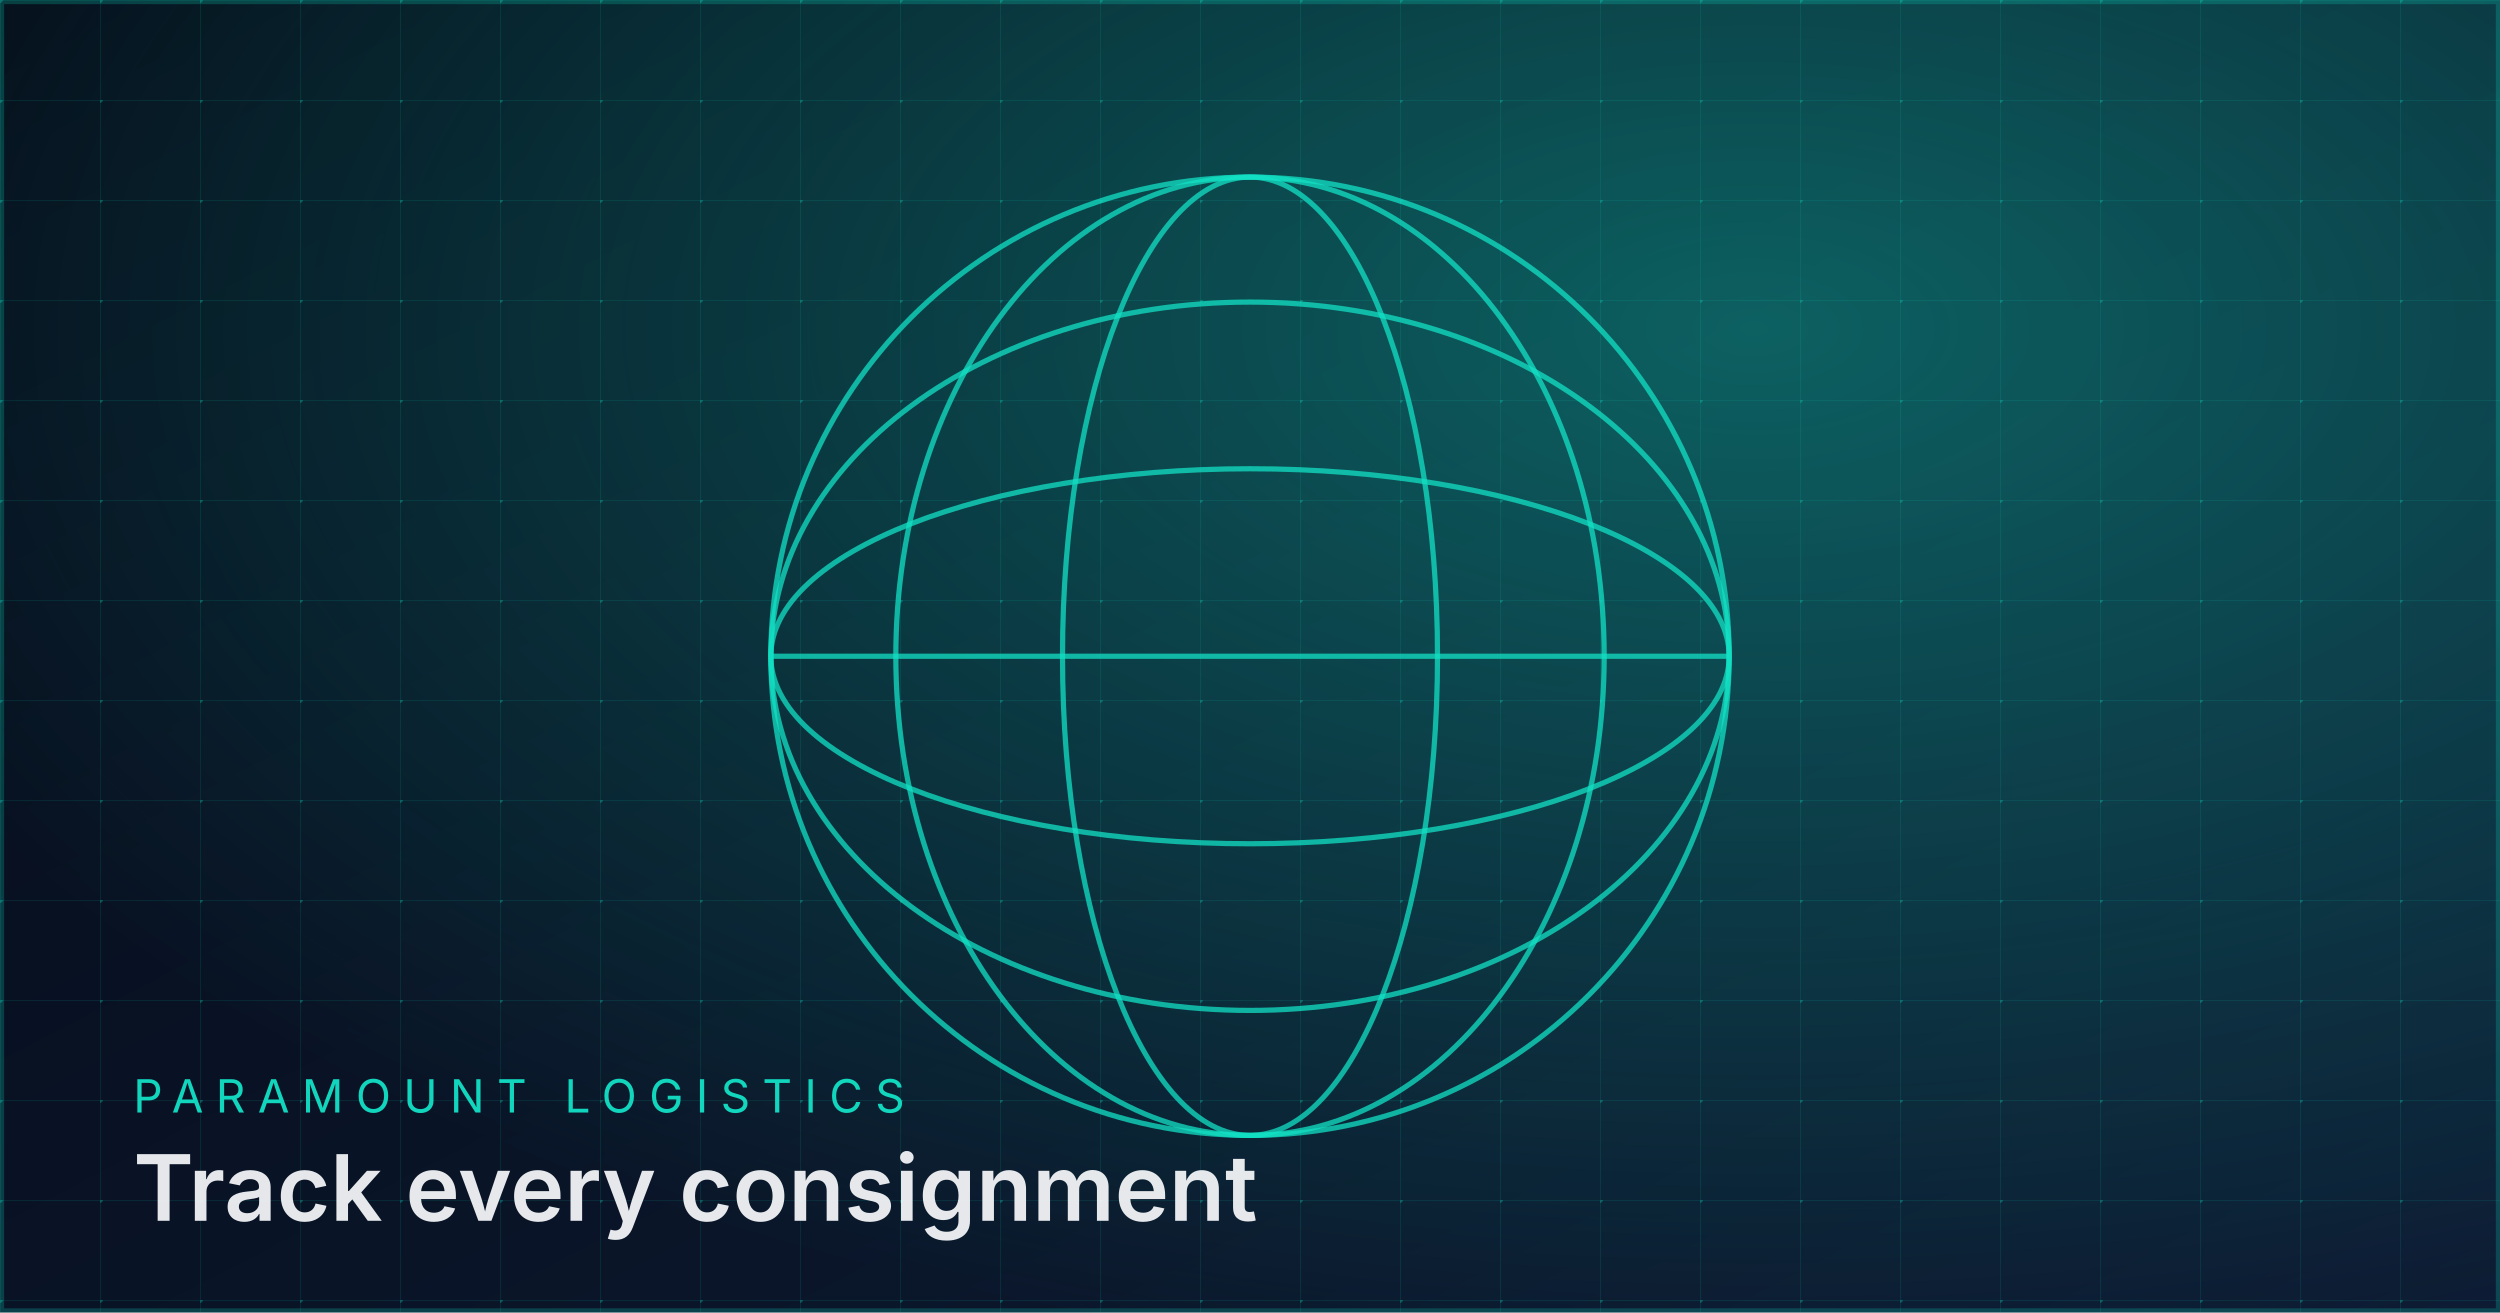
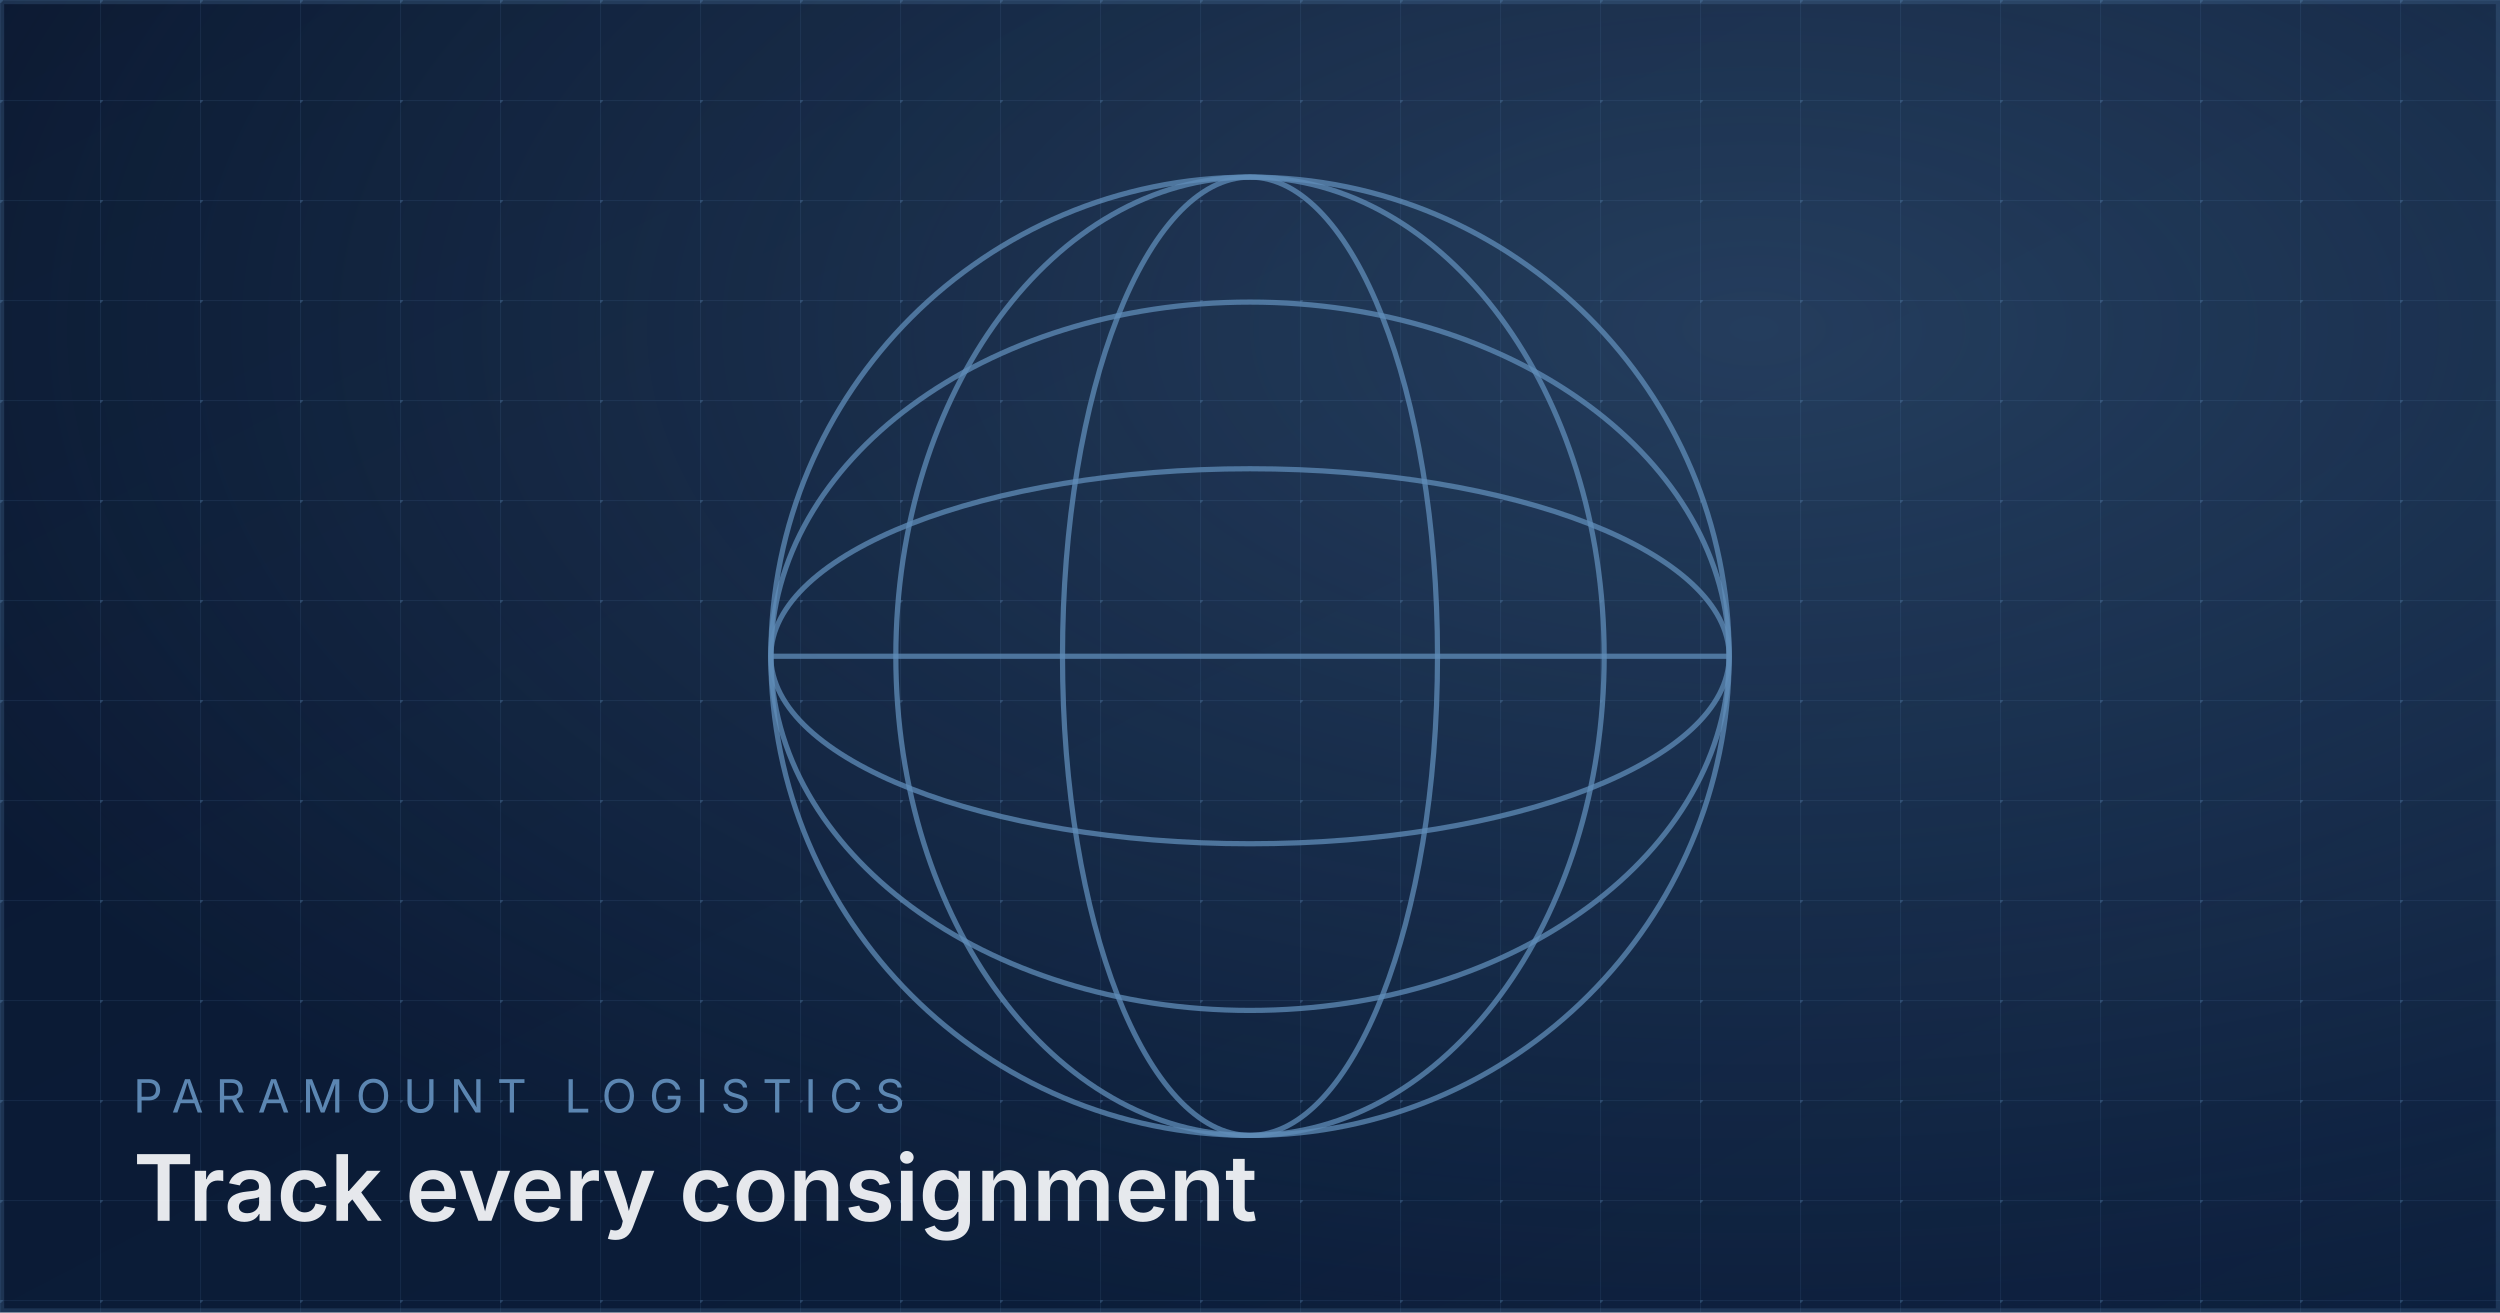
<svg xmlns="http://www.w3.org/2000/svg" viewBox="0 0 1200 630" width="1200" height="630" role="img" aria-label="Track every consignment">
  <defs>
    <linearGradient id="g" x1="0" y1="0" x2="1" y2="1">
-       <stop offset="0" stop-color="#050b18" />
-       <stop offset="1" stop-color="#0d1b33" />
+       <stop offset="0" stop-color="#0a1830" />
+       <stop offset="1" stop-color="#0c1f3d" />
    </linearGradient>
    <radialGradient id="glow" cx="0.7" cy="0.25" r="0.8">
-       <stop offset="0" stop-color="#12e0c4" stop-opacity=".38" />
-       <stop offset="1" stop-color="#12e0c4" stop-opacity="0" />
+       <stop offset="0" stop-color="#5f8cb8" stop-opacity=".3" />
+       <stop offset="1" stop-color="#5f8cb8" stop-opacity="0" />
    </radialGradient>
    <pattern id="grid" width="48" height="48" patternUnits="userSpaceOnUse">
-       <path d="M48 0H0v48" fill="none" stroke="#12e0c4" stroke-opacity=".10" stroke-width="1" />
-       <circle cx="0" cy="0" r="1.4" fill="#12e0c4" fill-opacity=".28" />
+       <path d="M48 0H0v48" fill="none" stroke="#5f8cb8" stroke-opacity=".12" stroke-width="1" />
+       <circle cx="0" cy="0" r="1.4" fill="#5f8cb8" fill-opacity=".3" />
    </pattern>
  </defs>
  <rect width="1200" height="630" fill="url(#g)" />
  <rect width="1200" height="630" fill="url(#grid)" />
  <rect width="1200" height="630" fill="url(#glow)" />
-   <g fill="none" stroke="#12e0c4" stroke-width="2.5" stroke-opacity=".75" transform="translate(600 315)">
+   <g fill="none" stroke="#5f8cb8" stroke-width="2.5" stroke-opacity=".75" transform="translate(600 315)">
    <circle r="230" />
    <ellipse rx="230" ry="90" />
    <ellipse rx="230" ry="170" />
    <ellipse rx="90" ry="230" />
    <ellipse rx="170" ry="230" />
    <line x1="-230" y1="0" x2="230" y2="0" />
  </g>
  <g font-family="'Space Grotesk',Inter,system-ui,sans-serif" fill="#f8fafc">
-     <text x="64" y="534" font-size="22" letter-spacing="6" fill="#12e0c4" opacity=".95">PARAMOUNT LOGISTICS</text>
+     <text x="64" y="534" font-size="22" letter-spacing="6" fill="#5f8cb8" opacity=".95">PARAMOUNT LOGISTICS</text>
    <text x="64" y="586" font-size="44" font-weight="600" opacity=".92">Track every consignment</text>
  </g>
-   <rect x="1" y="1" width="1198" height="628" fill="none" stroke="#12e0c4" stroke-opacity=".22" stroke-width="2" />
+   <rect x="1" y="1" width="1198" height="628" fill="none" stroke="#5f8cb8" stroke-opacity=".22" stroke-width="2" />
</svg>
